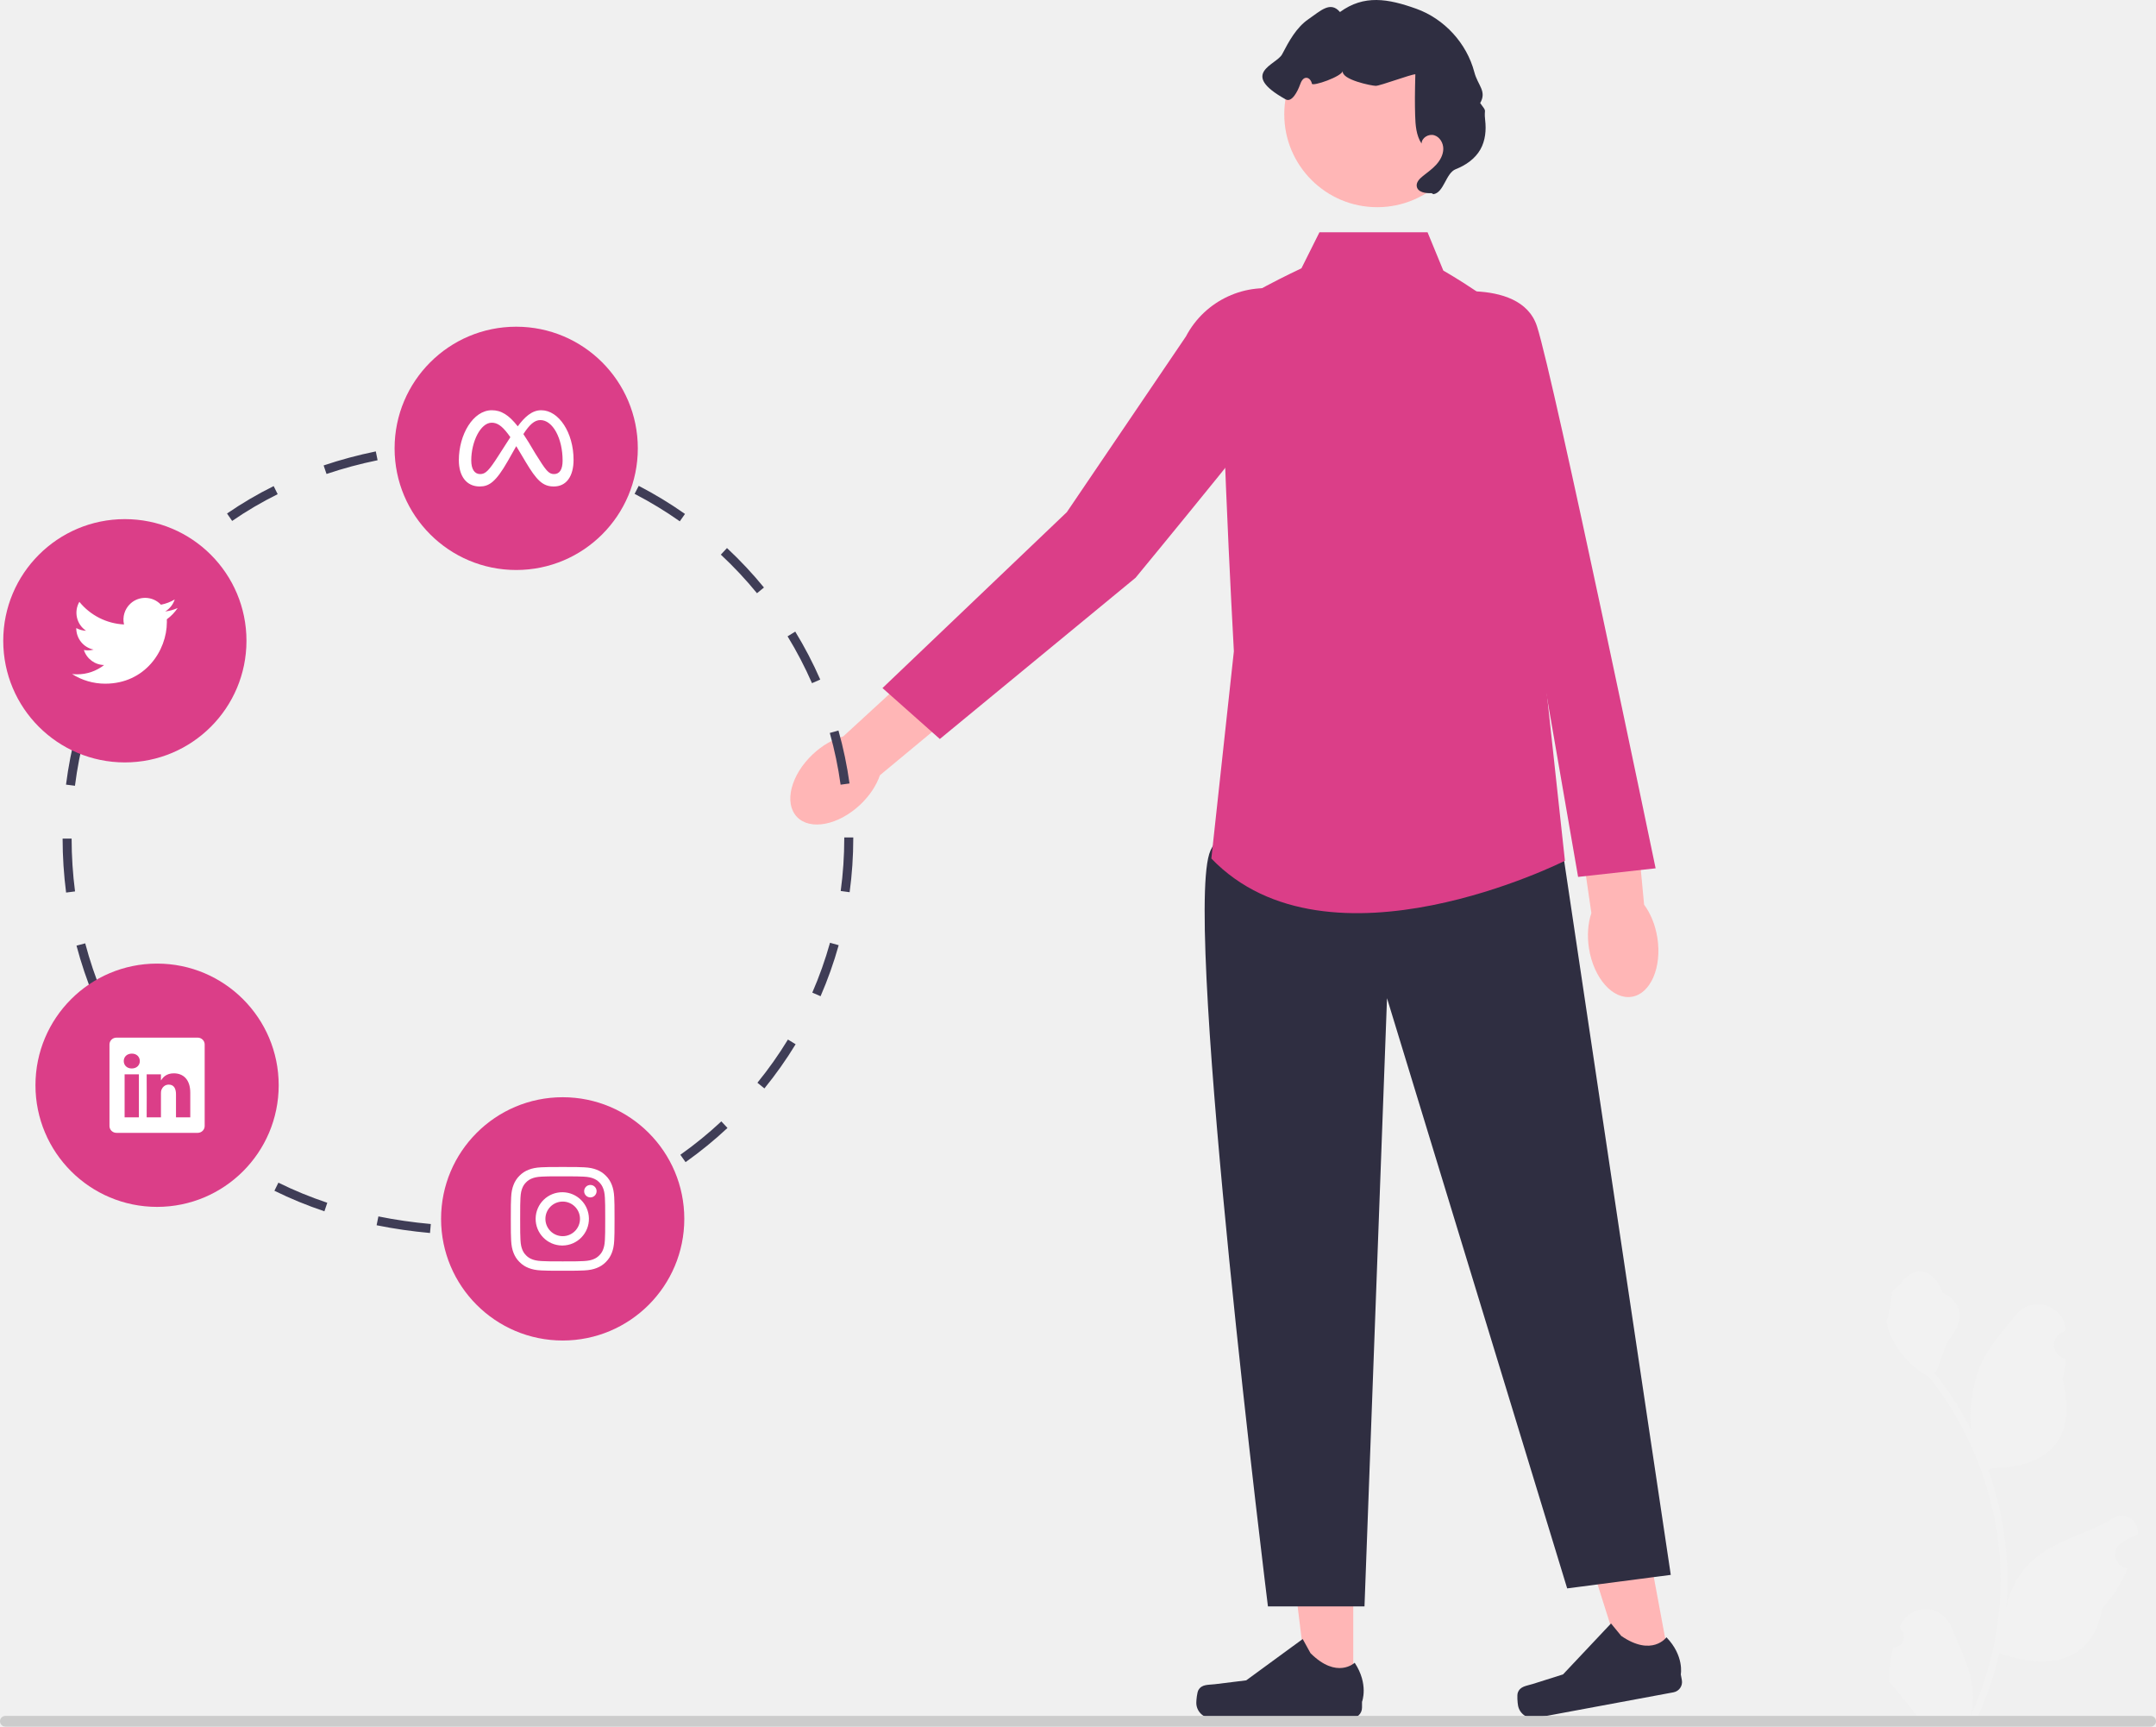
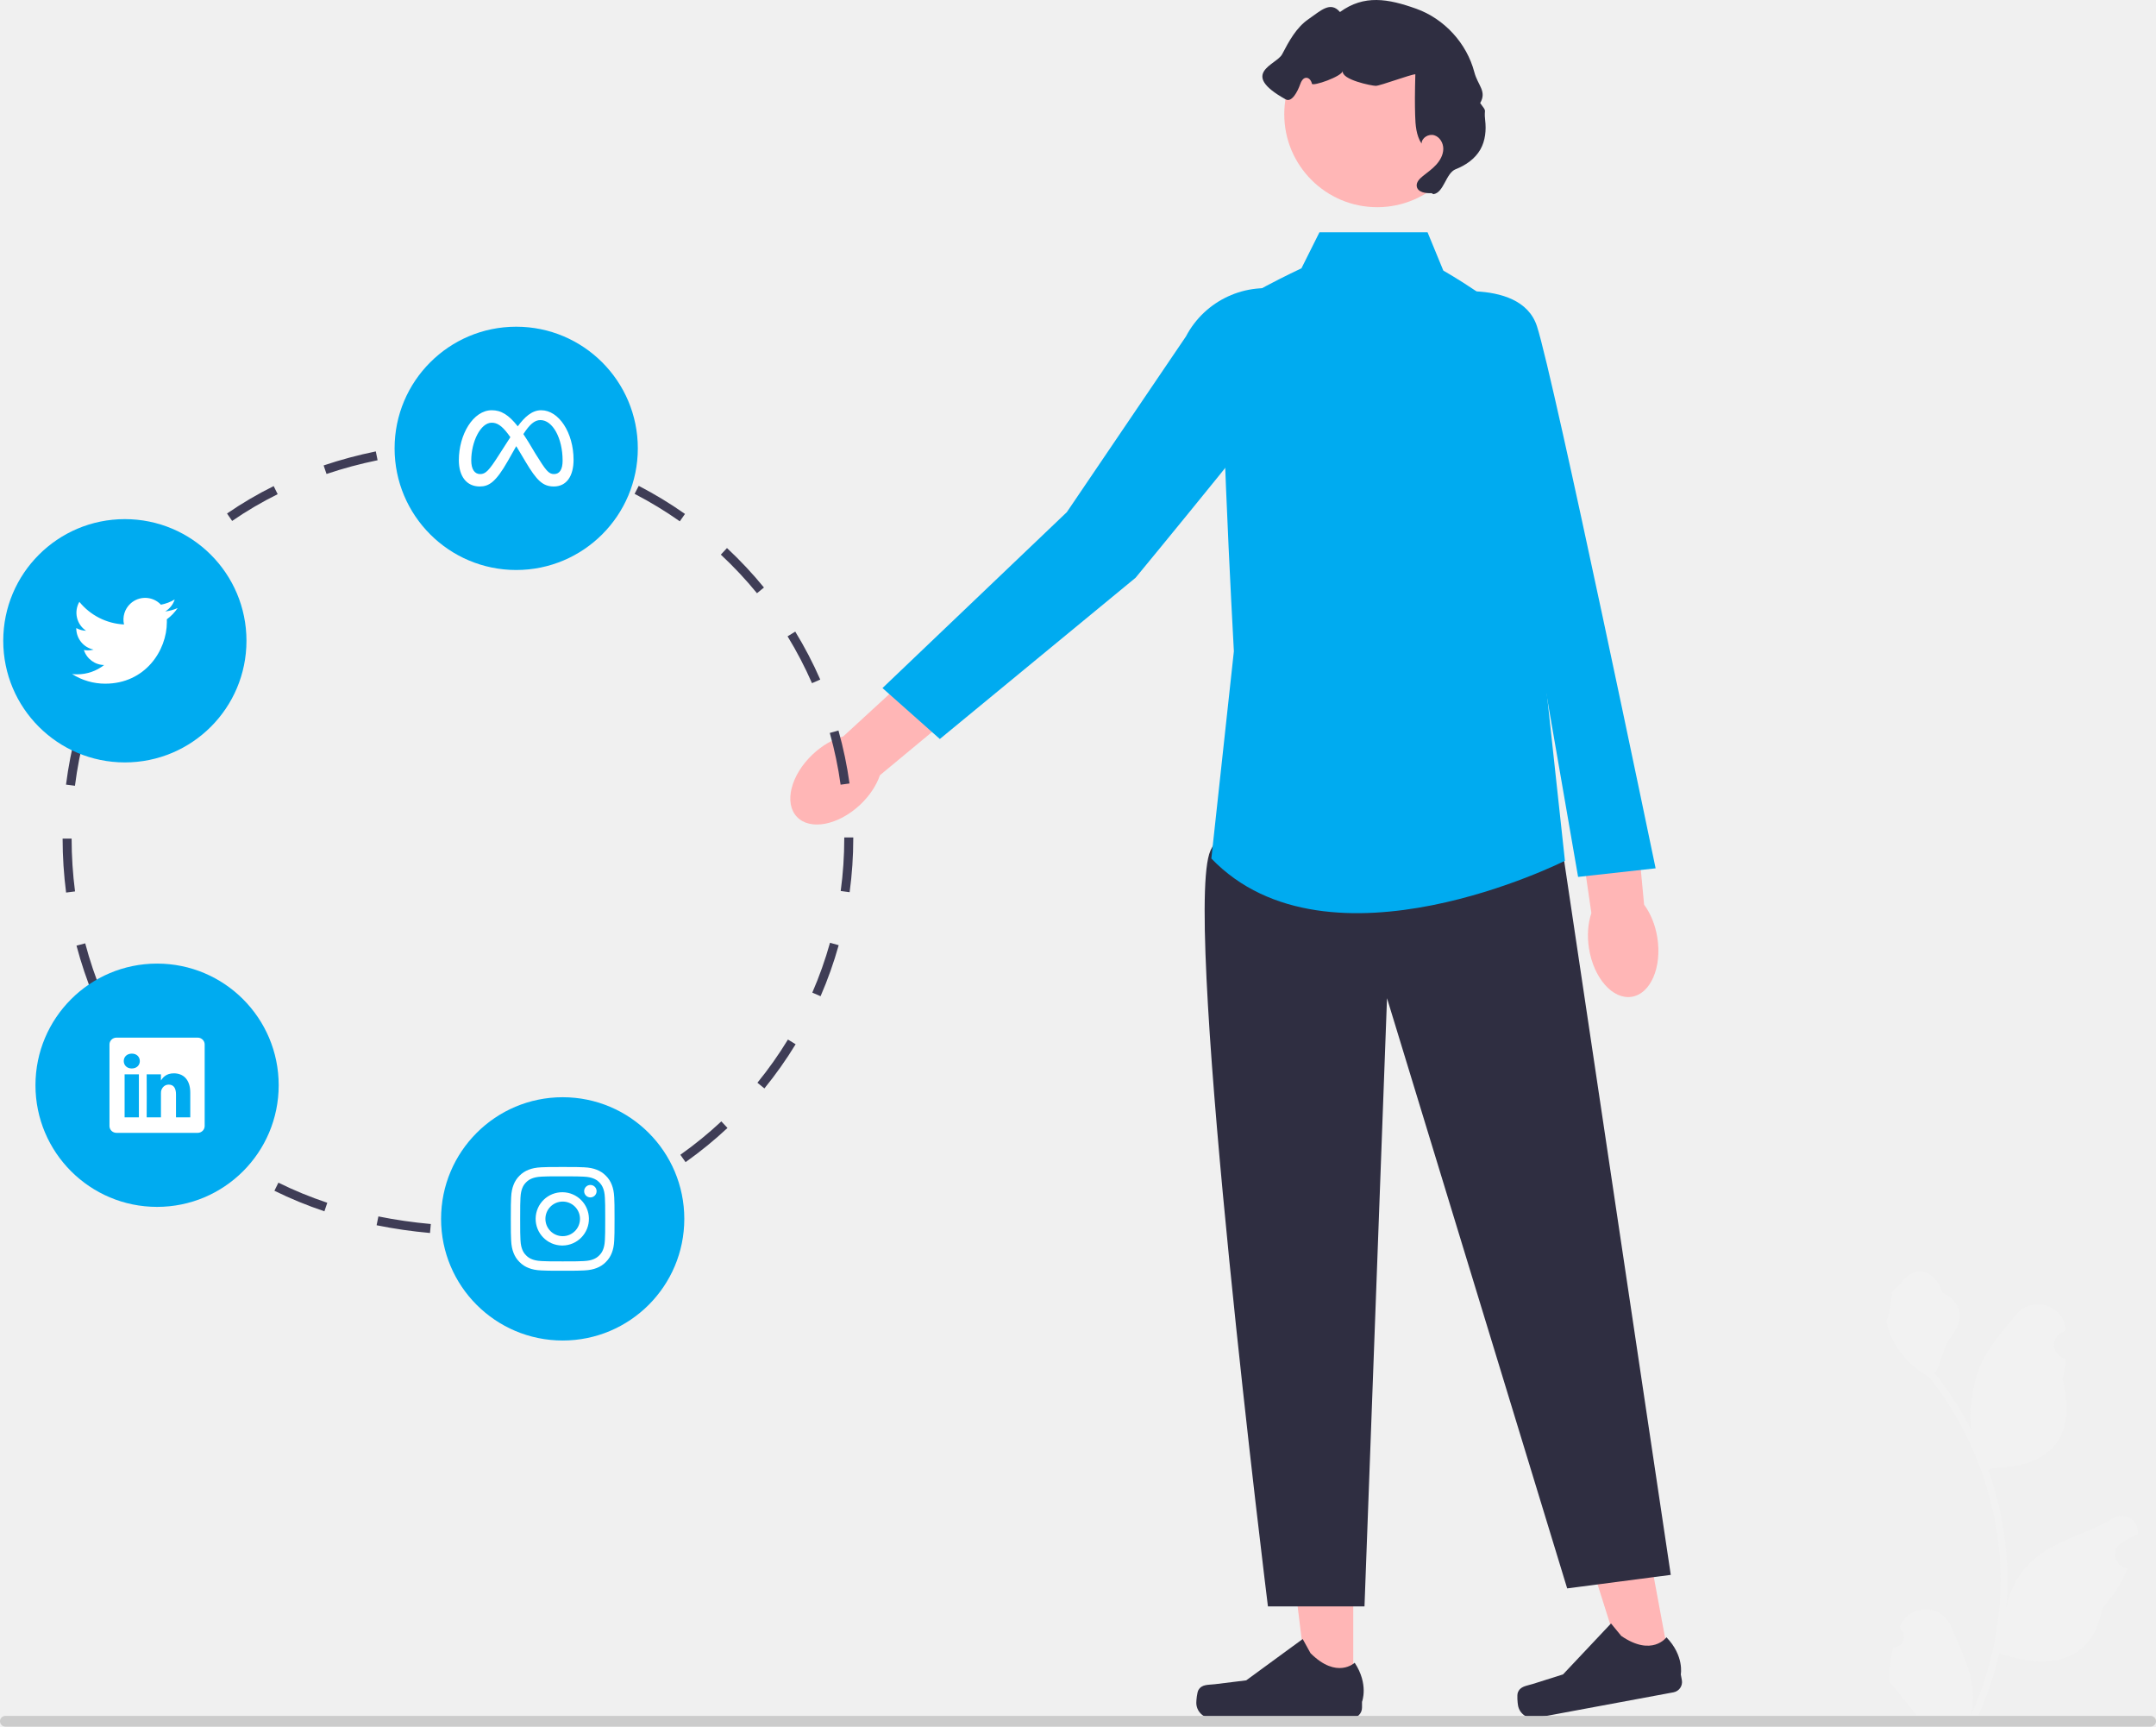
<svg xmlns="http://www.w3.org/2000/svg" viewBox="0 0 478.67 383.24">
  <g>
    <path d="M190.976,178.611c-4.853,4.572-11.146,5.775-14.056,2.687-2.91-3.088-1.334-9.299,3.519-13.871,2.124-2.002,4.525-3.357,6.796-3.99l20.808-19.117,8.763,9.955-21.442,17.789c-.767,2.23-2.263,4.545-4.388,6.547Z" fill="#ffb6b6" />
    <g>
      <polygon points="300.444 375.337 290.413 375.336 285.642 336.646 300.446 336.647 300.444 375.337" fill="#ffb6b6" />
      <path d="M266.078,375.109h0c-.312,.526-.477,2.224-.477,2.835h0c0,1.88,1.524,3.404,3.404,3.404h31.064c1.283,0,2.322-1.04,2.322-2.322v-1.293s1.537-3.887-1.627-8.678c0,0-3.932,3.751-9.808-2.124l-1.733-3.139-12.542,9.173-6.952,.856c-1.521,.187-2.869-.029-3.652,1.289Z" fill="#2f2e41" />
    </g>
    <g>
      <polygon points="370.814 369.639 360.951 371.47 349.195 334.302 363.751 331.6 370.814 369.639" fill="#ffb6b6" />
      <path d="M336.984,375.691h0c-.211,.574-.063,2.273,.049,2.875h0c.343,1.849,2.12,3.069,3.969,2.726l30.541-5.672c1.261-.234,2.094-1.446,1.859-2.708l-.236-1.272s.801-4.102-3.184-8.235c0,0-3.181,4.406-10.031-.298l-2.277-2.77-10.656,11.309-6.679,2.111c-1.461,.462-2.826,.495-3.355,1.934Z" fill="#2f2e41" />
    </g>
    <path d="M346.234,184.131l24.707,165.423-23,3-40-131-5,135h-21.437s-18.516-149-13.039-167c5.476-18,77.769-5.423,77.769-5.423Z" fill="#2f2e41" />
-     <path d="M292.941,51.554h24l3.5,8.5s14,8,14,11,8.5,78.5,8.5,78.5l4.5,41.5s-52.5,26.5-78.5-.5l5-46s-4-72-2-75,17-10,17-10l4-8Z" fill="#db3e88" />
-     <path d="M285.435,64.454h0s7.314,11.053,5.006,15.6-38.324,48.183-38.324,48.183l-43.455,35.786-12.737-11.303,40.931-39.046,26.447-39.003c4.209-8.028,13.292-12.221,22.132-10.217Z" fill="#db3e88" />
+     <path d="M292.941,51.554h24l3.5,8.5s14,8,14,11,8.5,78.5,8.5,78.5l4.5,41.5s-52.5,26.5-78.5-.5l5-46s-4-72-2-75,17-10,17-10l4-8Z" fill="#00abf0" />
+     <path d="M285.435,64.454h0s7.314,11.053,5.006,15.6-38.324,48.183-38.324,48.183l-43.455,35.786-12.737-11.303,40.931-39.046,26.447-39.003c4.209-8.028,13.292-12.221,22.132-10.217Z" fill="#00abf0" />
    <g>
      <path d="M367.96,208.119c1.045,6.586-1.506,12.463-5.696,13.128-4.191,.665-8.435-4.135-9.48-10.72-.457-2.883-.226-5.63,.531-7.863l-4.077-27.96,13.162-1.634,2.622,27.737c1.411,1.89,2.481,4.43,2.938,7.313Z" fill="#ffb6b6" />
-       <path d="M316.77,65.547s20.695-4.632,24.455,6.845,26.352,120.336,26.352,120.336l-17.211,1.906-12.925-74.58-20.671-54.507Z" fill="#db3e88" />
+       <path d="M316.77,65.547s20.695-4.632,24.455,6.845,26.352,120.336,26.352,120.336l-17.211,1.906-12.925-74.58-20.671-54.507Z" fill="#00abf0" />
    </g>
    <circle cx="305.764" cy="25.353" r="20.634" fill="#ffb6b6" />
    <path d="M317.837,42.873c-1.323,.064-3.069-.188-3.291-1.494-.156-.921,.621-1.715,1.352-2.297,1.02-.811,2.095-1.567,2.971-2.532s1.551-2.184,1.567-3.487-.759-2.662-2.006-3.041-2.801,.548-2.82,1.85c-1.202-1.825-1.361-4.124-1.424-6.308-.037-1.278-.053-2.557-.049-3.835,.006-1.747,.05-3.493,.094-5.239-.859-.045-7.79,2.563-8.79,2.563-.86,0-7.77-1.372-7.31-3.34-.135,1.258-6.727,3.524-6.861,2.866s-.626-1.353-1.297-1.314c-.707,.041-1.092,.825-1.33,1.493-.531,1.49-1.82,4.065-3.202,3.296-10.459-5.825-2.026-7.639-.787-10.008,1.523-2.912,3.148-5.942,5.859-7.799s4.85-4.076,6.986-1.578c5.357-3.905,10.671-2.963,16.915-.736s11.238,7.674,12.915,14.087c.769,2.939,2.828,4.229,1.294,6.852,1.691,2.268,.775,.985,1.109,3.794,.264,2.217,.043,4.556-1.056,6.499-1.174,2.075-3.252,3.519-5.474,4.385s-2.606,5.212-4.966,5.552" fill="#2f2e41" />
  </g>
  <path d="M420.346,365.602c2.066,.129,3.208-2.437,1.645-3.933l-.155-.618c.02-.05,.041-.099,.062-.148,2.089-4.982,9.17-4.947,11.241,.042,1.839,4.428,4.179,8.864,4.756,13.546,.258,2.067,.142,4.172-.316,6.2,4.308-9.411,6.575-19.687,6.575-30.021,0-2.597-.142-5.193-.433-7.783-.239-2.119-.568-4.224-.995-6.31-2.306-11.277-7.299-22.018-14.5-30.99-3.462-1.892-6.349-4.851-8.093-8.397-.626-1.279-1.117-2.655-1.35-4.056,.394,.052,1.486-5.949,1.188-6.317,.549-.833,1.532-1.247,2.131-2.06,2.982-4.043,7.091-3.337,9.236,2.157,4.582,2.313,4.627,6.148,1.815,9.837-1.789,2.347-2.035,5.522-3.604,8.035,.162,.207,.329,.407,.491,.614,2.961,3.798,5.522,7.88,7.681,12.169-.61-4.766,.291-10.508,1.826-14.21,1.748-4.217,5.025-7.769,7.91-11.415,3.466-4.379,10.573-2.468,11.184,3.083,.006,.054,.012,.107,.017,.161-.429,.242-.848,.499-1.259,.77-2.339,1.547-1.531,5.174,1.241,5.602l.063,.01c-.155,1.544-.42,3.074-.807,4.579,3.702,14.316-4.29,19.53-15.701,19.764-.252,.129-.497,.258-.749,.381,1.156,3.255,2.08,6.594,2.764,9.979,.614,2.99,1.04,6.013,1.279,9.049,.297,3.83,.271,7.68-.052,11.503l.019-.136c.82-4.211,3.107-8.145,6.427-10.87,4.946-4.063,11.933-5.559,17.268-8.824,2.568-1.572,5.859,.459,5.411,3.437l-.022,.143c-.794,.323-1.569,.698-2.319,1.117-.429,.242-.848,.499-1.259,.77-2.339,1.547-1.531,5.174,1.241,5.602l.063,.01c.045,.006,.084,.013,.129,.019-1.363,3.236-3.262,6.239-5.639,8.829-2.315,12.497-12.256,13.683-22.89,10.044h-.006c-1.163,5.064-2.861,10.011-5.044,14.726h-18.02c-.065-.2-.123-.407-.181-.607,1.666,.103,3.346,.006,4.986-.297-1.337-1.641-2.674-3.294-4.011-4.935-.032-.032-.058-.065-.084-.097-.678-.84-1.363-1.673-2.041-2.512l-0-.001c-.042-2.578,.267-5.147,.879-7.64l.001-0Z" fill="#f2f2f2" />
  <path d="M0,382.047c0,.66,.53,1.19,1.19,1.19H477.48c.66,0,1.19-.53,1.19-1.19,0-.66-.53-1.19-1.19-1.19H1.19c-.66,0-1.19,.53-1.19,1.19Z" fill="#ccc" />
  <path d="M107.489,273.849l-.136-1.996c3.901-.265,7.813-.799,11.626-1.589l.405,1.959c-3.902,.808-7.904,1.354-11.896,1.626Zm-12.02-.178c-4.036-.363-8.025-.941-11.856-1.718l.397-1.961c3.76,.763,7.676,1.33,11.639,1.687l-.18,1.992Zm35.479-4.687l-.671-1.885c3.676-1.308,7.295-2.884,10.76-4.684l.922,1.775c-3.545,1.842-7.25,3.454-11.011,4.793Zm-58.922-.126c-3.831-1.285-7.566-2.819-11.101-4.562l.884-1.793c3.455,1.702,7.106,3.203,10.853,4.459l-.636,1.896Zm-21.469-10.622c-3.302-2.264-6.459-4.787-9.385-7.501l1.36-1.467c2.854,2.647,5.934,5.109,9.155,7.317l-1.131,1.65Zm101.65-.293l-1.155-1.633c3.186-2.254,6.246-4.748,9.097-7.412l1.365,1.461c-2.916,2.726-6.047,5.277-9.307,7.584Zm-119.223-16.017c-2.488-3.105-4.782-6.437-6.817-9.899l1.725-1.014c1.986,3.381,4.225,6.632,6.653,9.663l-1.561,1.25Zm136.727-.341l-1.551-1.264c2.467-3.03,4.748-6.256,6.776-9.586l1.708,1.041c-2.076,3.407-4.409,6.707-6.934,9.809ZM20.819,221.272c-1.518-3.668-2.809-7.496-3.835-11.379l1.934-.512c1.004,3.797,2.266,7.54,3.75,11.125l-1.848,.766Zm161.36-.156l-1.834-.799c1.557-3.578,2.88-7.301,3.932-11.064l1.926,.539c-1.076,3.851-2.43,7.661-4.023,11.324ZM14.676,198.111c-.511-3.952-.772-7.982-.776-11.978l2-.002c.003,3.911,.259,7.855,.759,11.724l-1.983,.256Zm173.957-.079l-1.981-.27c.524-3.854,.79-7.794,.79-11.709l-0-.181h2l0,.173c0,4.013-.272,8.043-.809,11.986ZM16.64,174.407l-1.984-.254c.507-3.974,1.276-7.939,2.286-11.785l1.935,.508c-.988,3.762-1.74,7.642-2.236,11.531Zm169.988-.239c-.535-3.869-1.342-7.734-2.399-11.486l1.925-.542c1.082,3.84,1.908,7.795,2.456,11.755l-1.981,.273ZM22.605,151.746l-1.85-.762c1.53-3.714,3.322-7.334,5.326-10.76l1.727,1.01c-1.958,3.346-3.708,6.882-5.203,10.512Zm157.672-.113c-1.561-3.568-3.385-7.066-5.422-10.397l1.706-1.044c2.085,3.409,3.952,6.989,5.549,10.641l-1.833,.801Zm-12.212-19.965c-2.469-3.021-5.169-5.901-8.026-8.562l1.363-1.464c2.923,2.723,5.686,5.67,8.211,8.76l-1.549,1.266Zm-133.625-.105l-1.563-1.247c2.499-3.132,5.245-6.099,8.161-8.818l1.364,1.463c-2.846,2.653-5.524,5.547-7.962,8.603Zm116.487-15.855c-3.195-2.251-6.571-4.301-10.035-6.093l.919-1.776c3.544,1.833,6.999,3.931,10.268,6.234l-1.152,1.635Zm-99.387-.085l-1.135-1.647c3.267-2.25,6.751-4.296,10.355-6.083l.889,1.792c-3.52,1.744-6.92,3.742-10.109,5.938Zm20.952-10.421l-.64-1.895c3.714-1.253,7.61-2.301,11.581-3.115l.401,1.959c-3.89,.797-7.707,1.824-11.343,3.051Zm57.626-.251c-3.679-1.301-7.486-2.358-11.314-3.144l.401-1.959c3.918,.803,7.814,1.885,11.58,3.217l-.667,1.886Zm-34.649-4.505l-.183-1.991c2.002-.184,4.06-.318,6.117-.399,1.946-.023,3.963,.063,5.902,.191l-.131,1.996c-1.896-.125-3.824-.188-5.731-.188-1.983,.079-4.006,.211-5.974,.391Z" fill="#3f3d56" />
  <g>
-     <circle cx="34.874" cy="240.876" r="27" fill="#db3e88" />
+     <circle cx="34.874" cy="240.876" r="27" fill="#00abf0" />
    <path d="M24.307,231.823c0-.836,.695-1.514,1.552-1.514h18.03c.857,0,1.552,.678,1.552,1.514v18.107c0,.836-.695,1.514-1.552,1.514H25.859c-.857,0-1.552-.678-1.552-1.514v-18.107Zm6.529,16.178v-9.543h-3.171v9.543h3.171Zm-1.585-10.847c1.106,0,1.794-.732,1.794-1.648-.02-.936-.687-1.648-1.773-1.648s-1.795,.713-1.795,1.648c0,.917,.688,1.648,1.753,1.648h.021Zm6.483,10.847v-5.33c0-.285,.021-.571,.106-.774,.229-.569,.75-1.16,1.627-1.16,1.148,0,1.606,.874,1.606,2.158v5.105h3.171v-5.474c0-2.932-1.564-4.295-3.651-4.295-1.683,0-2.437,.925-2.86,1.576v.033h-.021l.021-.033v-1.35h-3.17c.04,.896,0,9.543,0,9.543h3.17Z" fill="#fff" />
  </g>
-   <circle cx="114.607" cy="99.515" r="27" fill="#db3e88" />
+   <circle cx="114.607" cy="99.515" r="27" fill="#00abf0" />
  <path d="M114.951,94.624c1.477-1.998,3.11-3.57,5.199-3.57,3.943,0,7.19,5.019,7.191,10.994,0,3.645-1.569,5.929-4.388,5.929-2.456,0-3.812-1.378-6.246-5.45l-1.062-1.787-.188-.314c-.277-.468-.558-.933-.844-1.396l-1.875,3.311c-2.663,4.656-4.162,5.636-6.244,5.636-2.894,0-4.622-2.252-4.622-5.824,0-5.706,3.175-11.099,7.319-11.099,.508,0,.995,.062,1.471,.194,.493,.137,.973,.35,1.453,.648,.918,.571,1.837,1.456,2.836,2.728Zm2.413,3.54c-.401-.653-.786-1.253-1.157-1.803l-.01-.013c1.345-2.077,2.456-3.11,3.776-3.11,2.743,0,4.937,4.038,4.937,8.998,0,1.891-.621,2.988-1.902,2.988-1.23,0-1.818-.812-4.154-4.568l-1.491-2.491h.002Zm-7.779-4.315c1.154,.159,2.205,1.009,3.725,3.185-.877,1.343-1.745,2.692-2.602,4.048-2.16,3.384-2.906,4.143-4.108,4.143-1.237,0-1.974-1.086-1.974-3.024,0-4.142,2.066-8.379,4.53-8.379,.145,0,.288,.01,.43,.029v-.002Z" fill="#fff" fill-rule="evenodd" />
  <g>
-     <circle cx="27.72" cy="142.223" r="27" fill="#db3e88" />
+     <circle cx="27.72" cy="142.223" r="27" fill="#00abf0" />
    <path d="M23.362,151.747c8.847,0,13.686-7.33,13.686-13.676,0-.205,0-.413-.009-.618,.942-.682,1.755-1.527,2.401-2.494-.88,.388-1.813,.644-2.768,.759,1.006-.601,1.759-1.547,2.12-2.662-.945,.56-1.979,.953-3.058,1.162-1.82-1.938-4.867-2.034-6.806-.214-1.252,1.175-1.783,2.929-1.394,4.601-3.868-.194-7.471-2.02-9.915-5.024-1.273,2.199-.62,5.008,1.492,6.421-.763-.026-1.508-.231-2.177-.598v.066c.003,2.288,1.614,4.259,3.856,4.715-.413,.114-.839,.17-1.267,.169-.302,.001-.603-.027-.9-.084,.63,1.959,2.436,3.3,4.494,3.336-1.705,1.339-3.81,2.065-5.978,2.062-.382,.002-.764-.02-1.143-.066,2.2,1.403,4.755,2.147,7.364,2.147Z" fill="#fff" />
  </g>
-   <circle cx="124.926" cy="270.536" r="27" fill="#db3e88" />
+   <circle cx="124.926" cy="270.536" r="27" fill="#00abf0" />
  <path d="M124.926,259.02c-3.125,0-3.518,.014-4.746,.069-1.228,.058-2.064,.25-2.797,.535-.769,.289-1.465,.743-2.04,1.329-.586,.575-1.039,1.271-1.329,2.04-.285,.731-.479,1.569-.535,2.792-.055,1.231-.069,1.622-.069,4.752,0,3.126,.014,3.518,.069,4.746,.058,1.226,.25,2.063,.535,2.795,.295,.757,.688,1.399,1.329,2.04,.639,.641,1.281,1.035,2.038,1.329,.734,.285,1.569,.479,2.795,.535,1.229,.055,1.621,.069,4.749,.069s3.518-.014,4.747-.069c1.225-.058,2.064-.25,2.797-.535,.768-.289,1.464-.743,2.038-1.329,.641-.641,1.034-1.283,1.329-2.04,.284-.733,.478-1.569,.535-2.795,.055-1.228,.069-1.619,.069-4.747s-.014-3.519-.069-4.749c-.058-1.225-.252-2.063-.535-2.794-.289-.768-.743-1.464-1.329-2.04-.575-.586-1.271-1.04-2.04-1.329-.734-.285-1.572-.479-2.797-.535-1.229-.055-1.619-.069-4.749-.069h.003Zm-1.032,2.076h1.034c3.075,0,3.439,.01,4.652,.066,1.123,.05,1.733,.239,2.139,.396,.537,.209,.921,.459,1.324,.862s.652,.786,.861,1.324c.158,.404,.345,1.015,.396,2.138,.056,1.213,.068,1.578,.068,4.651s-.012,3.439-.068,4.652c-.05,1.123-.239,1.732-.396,2.138-.185,.5-.479,.952-.862,1.323-.403,.403-.786,.652-1.324,.861-.403,.158-1.013,.345-2.138,.397-1.213,.055-1.578,.068-4.652,.068s-3.44-.013-4.654-.068c-1.123-.052-1.732-.239-2.138-.397-.5-.184-.953-.478-1.324-.861-.383-.371-.678-.824-.864-1.324-.157-.404-.345-1.015-.396-2.138-.055-1.213-.066-1.578-.066-4.654,0-3.075,.012-3.437,.066-4.651,.052-1.123,.239-1.733,.397-2.139,.209-.537,.459-.921,.862-1.324,.403-.403,.786-.652,1.324-.861,.406-.158,1.015-.345,2.138-.397,1.062-.049,1.474-.063,3.62-.065v.003Zm7.18,1.912c-.763,0-1.382,.619-1.382,1.382s.619,1.382,1.382,1.382h0c.763,0,1.382-.619,1.382-1.382s-.619-1.382-1.382-1.382Zm-6.146,1.615c-3.266-.051-5.955,2.555-6.006,5.822-.051,3.266,2.555,5.955,5.822,6.006,.062,.001,.123,.001,.185,0,3.266-.051,5.873-2.74,5.822-6.006-.05-3.194-2.627-5.772-5.822-5.822Zm0,2.074c2.12-.001,3.84,1.717,3.841,3.837s-1.717,3.84-3.837,3.841h-.003c-2.12,0-3.839-1.719-3.839-3.839s1.719-3.839,3.839-3.839Z" fill="#fff" />
</svg>
